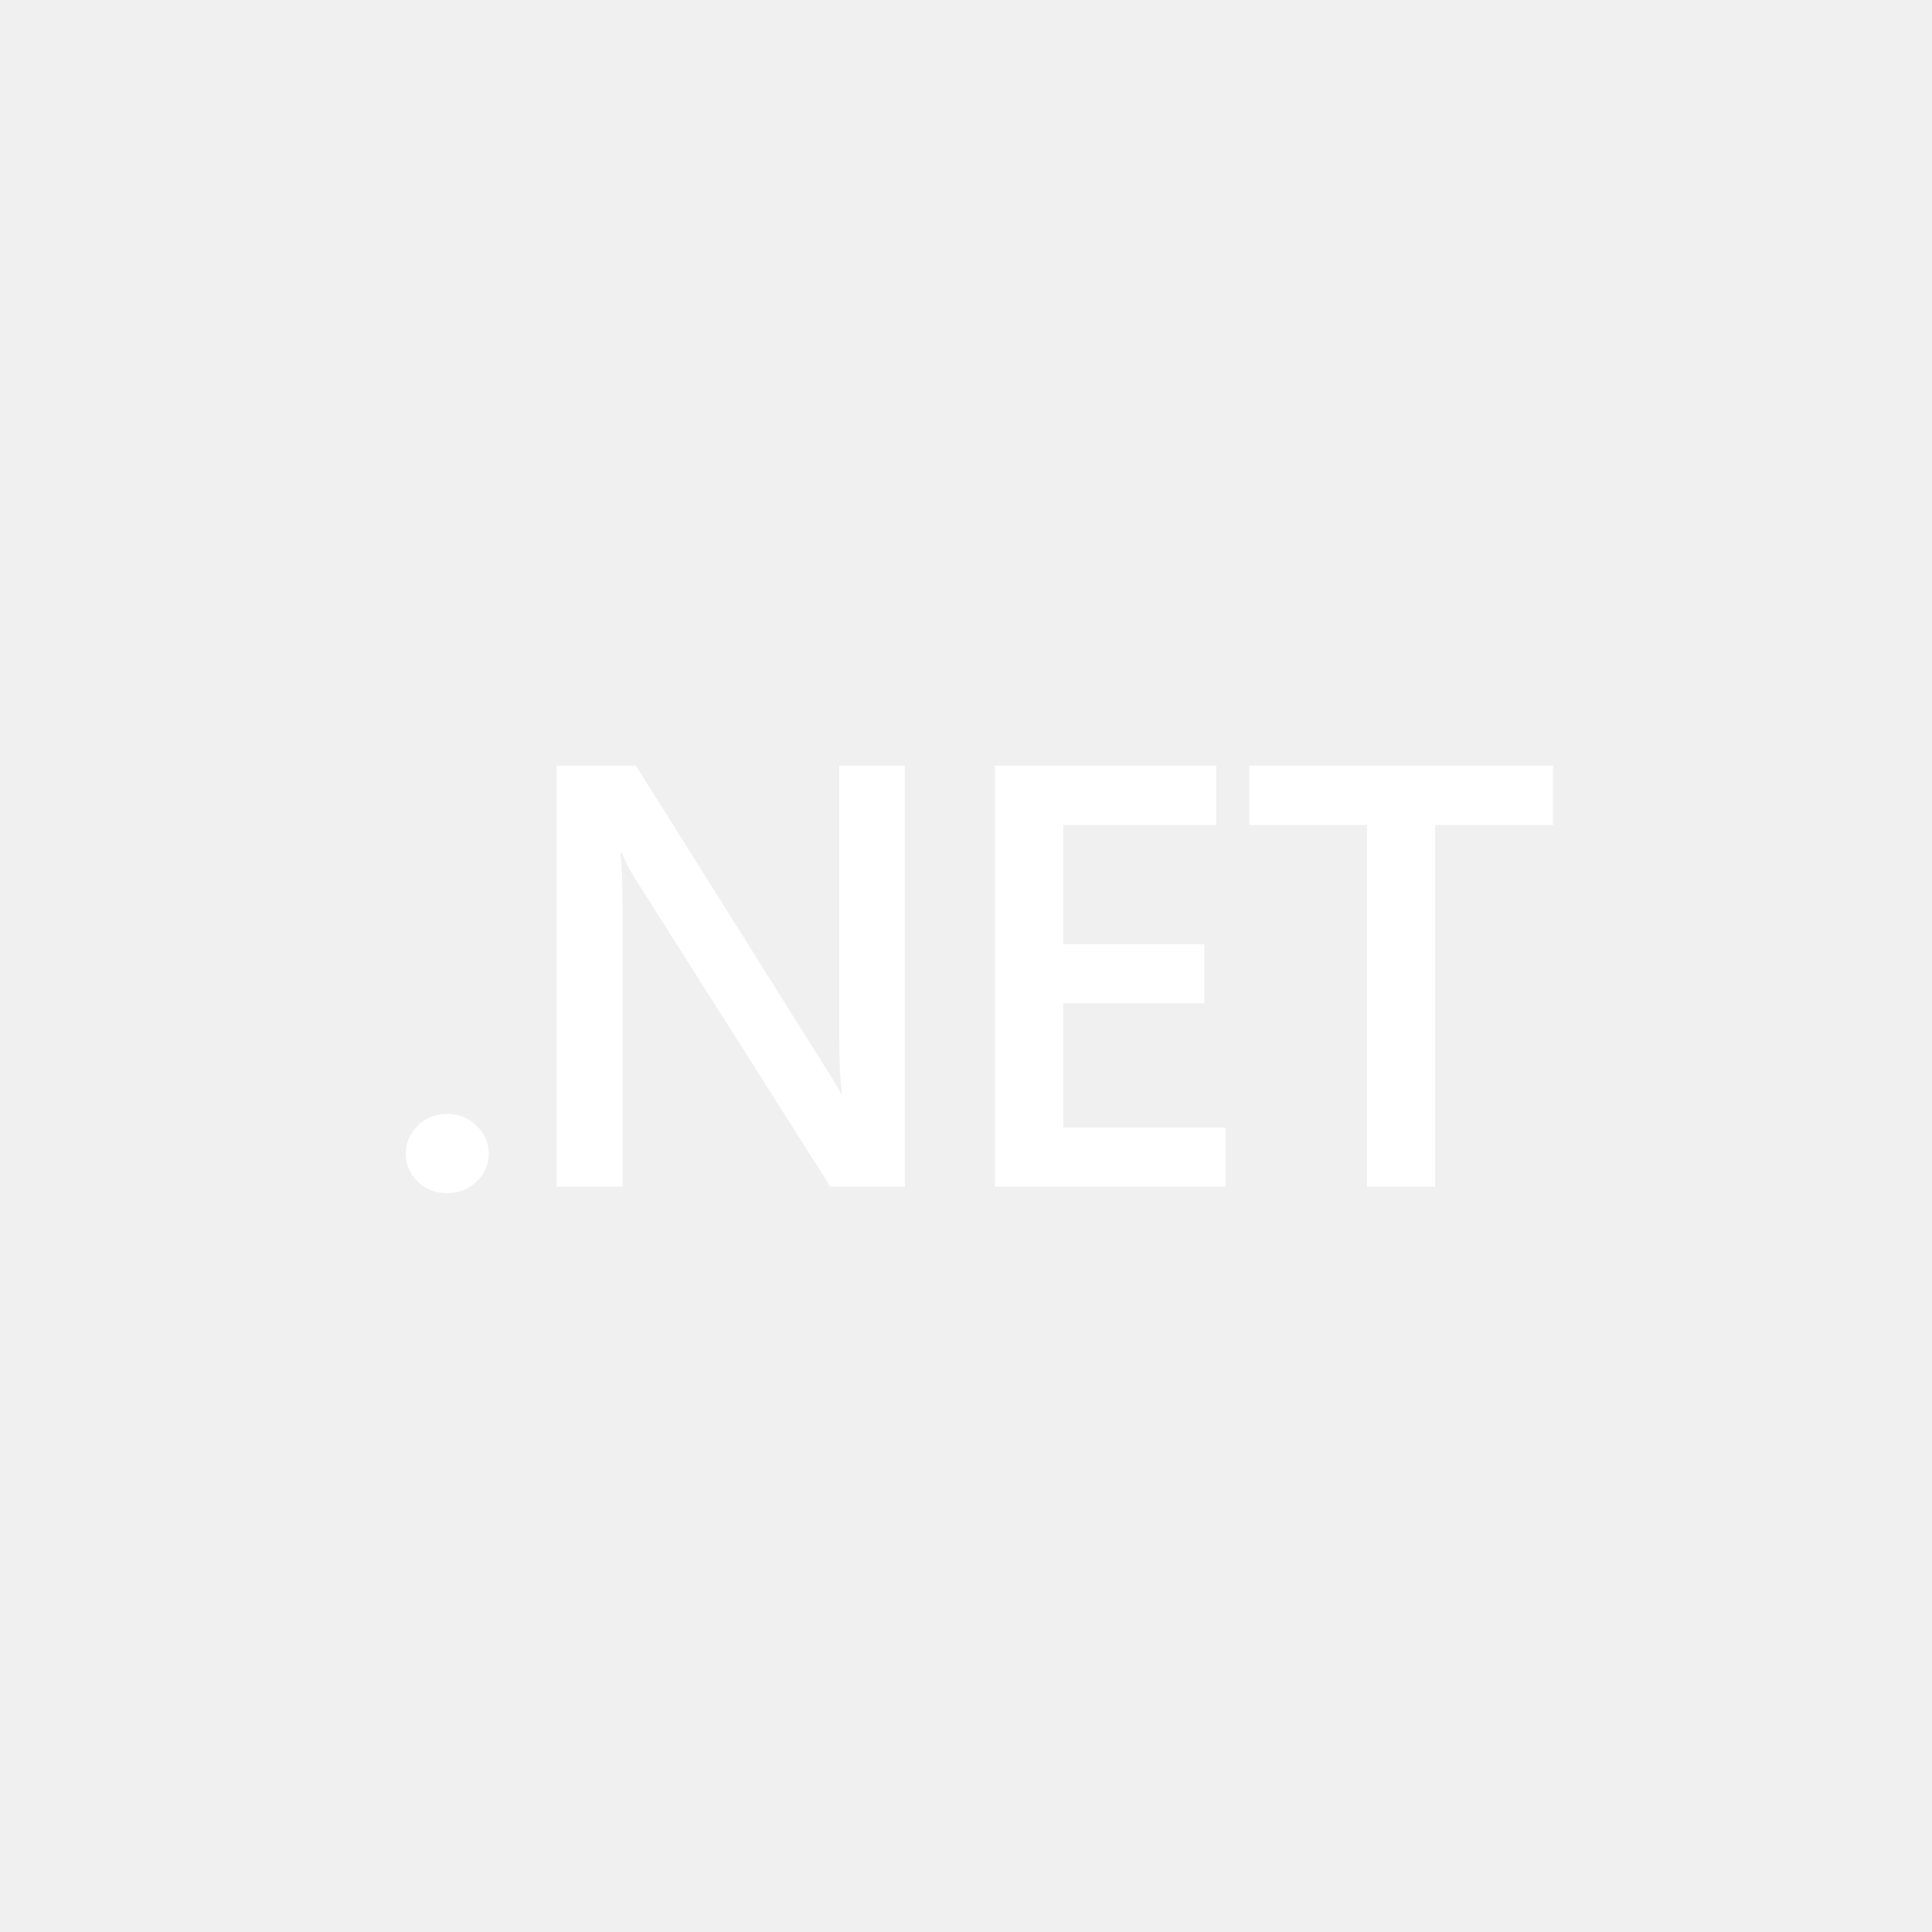
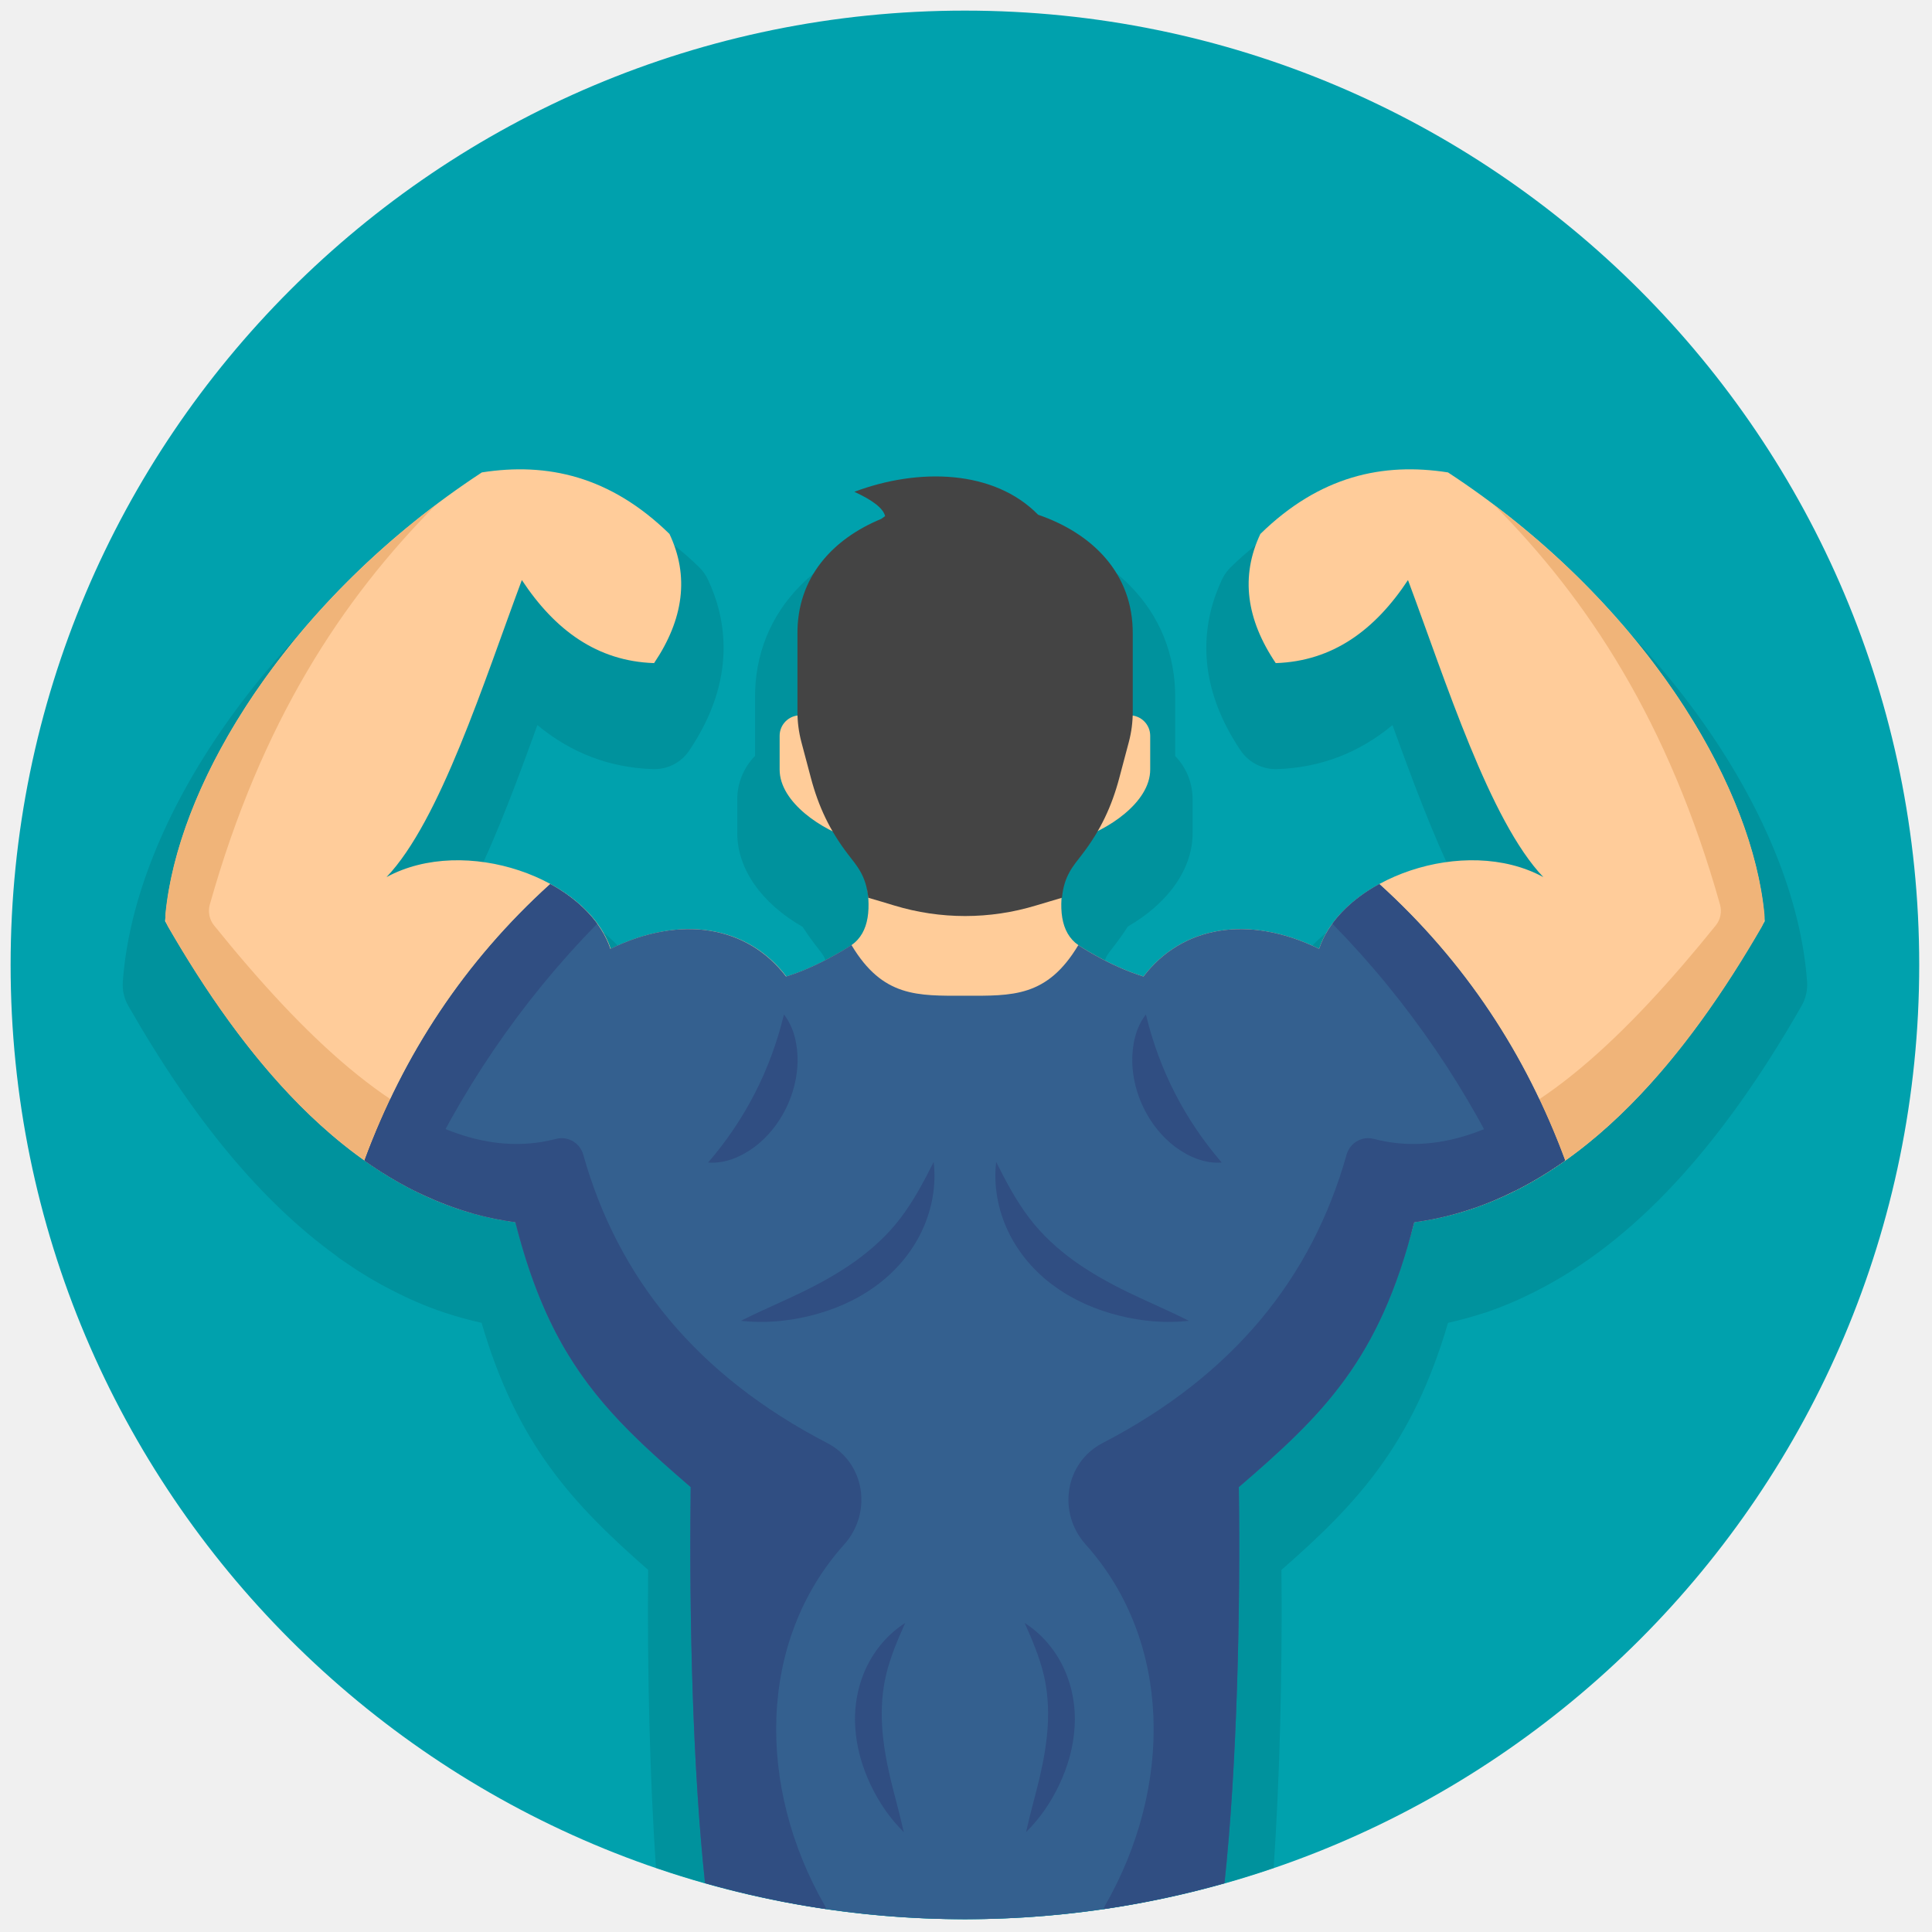
- <svg xmlns="http://www.w3.org/2000/svg" width="456" height="456" viewBox="0 0 456 456" version="1.1" xml:space="preserve" style="fill-rule:evenodd;clip-rule:evenodd;stroke-linejoin:round;stroke-miterlimit:2;">
-   <path d="m 105.5,281.609 c -2.703,0 -5.001,-0.9 -6.893,-2.702 -1.892,-1.848 -2.838,-4.042 -2.838,-6.582 0,-2.587 0.946,-4.804 2.838,-6.652 1.892,-1.848 4.19,-2.772 6.893,-2.772 2.748,0 5.068,0.924 6.96,2.772 1.937,1.848 2.906,4.064 2.906,6.652 0,2.54 -0.968,4.734 -2.906,6.582 -1.892,1.802 -4.212,2.702 -6.96,2.702 z" style="fill:#ffffff;fill-rule:nonzero;stroke-width:0.838" />
-   <path d="M 213.561,280.084 H 195.99 L 149.7,207.054 c -1.171,-1.848 -2.14,-3.765 -2.906,-5.751 h -0.406 c 0.361,2.125 0.541,6.675 0.541,13.65 v 65.132 h -15.543 v -99.36 h 18.719 l 44.737,71.298 c 1.892,2.957 3.109,4.989 3.649,6.098 h 0.27 c -0.45,-2.632 -0.676,-7.09 -0.676,-13.373 v -64.023 h 15.476 z" style="fill:#ffffff;fill-rule:nonzero;stroke-width:0.838" />
-   <path d="m 289.251,280.084 h -54.401 v -99.36 h 52.238 v 13.997 h -36.154 v 28.131 h 33.316 v 13.927 h -33.316 v 29.378 h 38.316 z" style="fill:#ffffff;fill-rule:nonzero;stroke-width:0.838" />
-   <path d="M 366.565,194.721 H 338.722 v 85.363 h -16.084 v -85.363 h -27.775 v -13.997 h 71.701 z" style="fill:#ffffff;fill-rule:nonzero;stroke-width:0.838" />
+ <svg xmlns="http://www.w3.org/2000/svg" version="1.1" width="256" height="256" viewBox="0 0 256 256" xml:space="preserve">
+   <g style="stroke: none; stroke-width: 0; stroke-dasharray: none; stroke-linecap: butt; stroke-linejoin: miter; stroke-miterlimit: 10; fill: none; fill-rule: nonzero; opacity: 1;" transform="translate(1.406593 1.406593) scale(2.81 2.81)">
+     <circle cx="45" cy="45" r="45" style="stroke: none; stroke-width: 1; stroke-dasharray: none; stroke-linecap: butt; stroke-linejoin: miter; stroke-miterlimit: 10; fill: rgb(0,161,173); fill-rule: nonzero; opacity: 1;" transform="  matrix(1 0 0 1 0 0) " />
+     <path d="M 84.453 46.928 c 0.197 -0.345 0.287 -0.74 0.259 -1.136 c -0.559 -7.73 -6.923 -16.848 -15.838 -22.688 c -0.237 -0.156 -0.506 -0.259 -0.787 -0.303 c -4.013 -0.626 -7.569 0.53 -10.553 3.446 c -0.17 0.166 -0.309 0.361 -0.41 0.575 c -0.857 1.813 -1.402 4.683 0.874 8.063 c 0.384 0.571 1.048 0.907 1.725 0.882 c 2.037 -0.067 3.857 -0.763 5.439 -2.076 c 0.908 2.51 1.886 5.149 2.985 7.397 c -1.556 0.11 -3.134 0.56 -4.566 1.344 c -0.246 0.134 -0.48 0.278 -0.706 0.427 l -0.247 0.17 c -0.159 0.113 -0.314 0.229 -0.494 0.373 l -0.201 0.166 c -0.194 0.167 -0.38 0.34 -0.502 0.469 c -0.031 0.029 -0.086 0.083 -0.115 0.113 c -0.179 0.188 -0.342 0.384 -0.505 0.597 c -1.978 -0.594 -3.936 -0.571 -5.654 0.086 c -0.72 0.276 -1.405 0.677 -2.001 1.163 c -0.094 0.064 -0.185 0.131 -0.266 0.2 c -0.444 -0.208 -0.897 -0.455 -1.319 -0.719 c -0.011 -0.053 -0.024 -0.147 -0.024 -0.295 c 0.01 -0.052 0.017 -0.105 0.022 -0.158 c 0.035 -0.365 0.101 -0.449 0.416 -0.853 L 52.117 44 c 0.194 -0.254 0.379 -0.519 0.563 -0.809 c 1.926 -1.114 3.057 -2.729 3.057 -4.403 v -1.593 c 0 -0.794 -0.308 -1.514 -0.821 -2.044 v -2.728 c 0.018 -2.041 -0.719 -3.875 -2.131 -5.306 c -1.814 -1.838 -4.646 -2.9 -7.783 -2.913 c -3.122 0.013 -5.953 1.075 -7.767 2.914 c -1.412 1.43 -2.148 3.265 -2.13 5.288 v 2.736 c -0.522 0.534 -0.84 1.261 -0.84 2.053 v 1.593 c 0 1.684 1.142 3.305 3.084 4.419 c 0.182 0.285 0.363 0.544 0.554 0.792 l 0.132 0.171 c 0.315 0.404 0.381 0.488 0.412 0.796 c 0.019 0.267 0 0.422 -0.015 0.498 c -0.439 0.275 -0.89 0.522 -1.324 0.726 c -1.421 -1.25 -3.251 -1.907 -5.237 -1.877 c -0.881 0.012 -1.778 0.155 -2.68 0.427 c -0.928 -1.211 -2.312 -2.219 -4.006 -2.886 c -1.092 -0.43 -2.221 -0.684 -3.331 -0.764 c 1.1 -2.249 2.078 -4.889 2.986 -7.399 c 1.583 1.313 3.403 2.009 5.44 2.076 c 0.707 0.024 1.34 -0.311 1.725 -0.882 c 2.276 -3.381 1.731 -6.251 0.874 -8.063 c -0.102 -0.214 -0.241 -0.409 -0.41 -0.575 c -2.983 -2.915 -6.534 -4.073 -10.554 -3.446 c -0.281 0.044 -0.549 0.147 -0.787 0.303 c -8.914 5.84 -15.278 14.958 -15.837 22.688 c -0.029 0.396 0.061 0.792 0.258 1.136 c 3.08 5.39 6.297 9.253 9.829 11.804 c 0.051 0.044 0.105 0.087 0.161 0.126 c 0.11 0.078 0.223 0.152 0.335 0.227 l 0.236 0.158 c 0.102 0.069 0.204 0.139 0.299 0.199 c 0.351 0.224 0.708 0.435 1.068 0.633 c 0.117 0.065 0.235 0.127 0.411 0.217 c 0.298 0.156 0.599 0.304 0.904 0.442 c 0.002 0.001 0.094 0.043 0.097 0.044 l 0.231 0.104 c 0.427 0.185 0.862 0.353 1.283 0.495 l 0.183 0.058 c 0.41 0.135 0.826 0.251 1.244 0.353 l 0.263 0.063 c 0.038 0.009 0.076 0.018 0.114 0.025 c 1.674 5.707 4.252 8.499 7.855 11.65 c -0.047 4.965 0.089 9.907 0.368 14.047 C 34.998 89.138 39.897 90 45 90 c 5.097 0 9.991 -0.86 14.559 -2.421 c 0.279 -4.138 0.415 -9.083 0.368 -14.052 c 3.603 -3.15 6.181 -5.941 7.854 -11.649 c 0.019 -0.004 0.037 -0.008 0.057 -0.012 c 0.144 -0.032 0.287 -0.067 0.418 -0.101 c 0.329 -0.081 0.654 -0.174 0.979 -0.276 l 0.115 -0.035 c 0.1 -0.029 0.199 -0.06 0.307 -0.097 c 0.377 -0.131 0.747 -0.274 1.122 -0.433 c 0.212 -0.091 0.422 -0.188 0.668 -0.305 c 0.151 -0.071 0.303 -0.145 0.442 -0.216 C 76.489 58.083 80.599 53.675 84.453 46.928 z" style="stroke: none; stroke-width: 1; stroke-dasharray: none; stroke-linecap: butt; stroke-linejoin: miter; stroke-miterlimit: 10; fill: rgb(0,146,157); fill-rule: nonzero; opacity: 1;" transform=" matrix(1 0 0 1 0 0) " stroke-linecap="round" />
+     <path d="M 15.618 57.913 c -0.059 -0.037 -0.115 -0.078 -0.17 -0.121 C 15.479 57.815 15.572 57.881 15.618 57.913 z" style="stroke: none; stroke-width: 1; stroke-dasharray: none; stroke-linecap: butt; stroke-linejoin: miter; stroke-miterlimit: 10; fill: rgb(0,156,161); fill-rule: nonzero; opacity: 1;" transform=" matrix(1 0 0 1 0 0) " stroke-linecap="round" />
+     <path d="M 55.916 69.622 c 3.993 -3.434 8.635 -6.014 10.267 -12.488 c 7.512 -0.989 12.835 -7.723 16.534 -14.198 c -0.47 -6.505 -5.925 -15.255 -14.938 -21.16 c -3.072 -0.481 -6.049 0.166 -8.847 2.901 c -0.945 1.998 -0.663 4.03 0.725 6.091 c 2.69 -0.088 4.684 -1.564 6.236 -3.916 c 1.784 4.777 3.849 11.349 6.381 14.007 c -3.704 -2.014 -9.463 0.052 -10.572 3.382 c -3.328 -1.623 -6.464 -1.077 -8.282 1.305 c -1.504 -0.457 -3.227 -1.468 -4.336 -2.392 l -4.084 0 l -4.084 0 c -1.11 0.924 -2.832 1.935 -4.336 2.392 c -1.818 -2.382 -4.954 -2.929 -8.282 -1.305 c -1.109 -3.33 -6.868 -5.396 -10.572 -3.382 c 2.532 -2.658 4.598 -9.231 6.381 -14.007 c 1.553 2.352 3.546 3.828 6.236 3.916 c 1.388 -2.062 1.67 -4.093 0.725 -6.091 c -2.798 -2.734 -5.775 -3.382 -8.847 -2.901 c -9.013 5.905 -14.468 14.655 -14.938 21.16 c 3.699 6.475 9.022 13.209 16.534 14.198 c 1.632 6.474 6.273 9.054 10.267 12.488 H 55.916 z" style="stroke: none; stroke-width: 1; stroke-dasharray: none; stroke-linecap: butt; stroke-linejoin: miter; stroke-miterlimit: 10; fill: rgb(255,204,154); fill-rule: nonzero; opacity: 1;" transform=" matrix(1 0 0 1 0 0) " stroke-linecap="round" />
+     <path d="M 22.235 53.261 c -4.136 -0.851 -8.369 -4.828 -12.643 -10.125 c -0.219 -0.271 -0.295 -0.642 -0.2 -0.978 c 2.433 -8.635 6.236 -14.394 10.658 -18.85 c -7.572 5.708 -12.175 13.373 -12.75 19.294 c -0.021 0.219 0.03 0.436 0.14 0.626 c 3.424 5.921 8.216 11.971 14.796 13.596 V 53.261 z" style="stroke: none; stroke-width: 1; stroke-dasharray: none; stroke-linecap: butt; stroke-linejoin: miter; stroke-miterlimit: 10; fill: rgb(240,180,121); fill-rule: nonzero; opacity: 1;" transform=" matrix(1 0 0 1 0 0) " stroke-linecap="round" />
+     <path d="M 69.95 23.308 c 4.422 4.456 8.225 10.214 10.658 18.85 c 0.095 0.336 0.018 0.707 -0.2 0.978 c -4.258 5.277 -8.475 9.244 -12.596 10.115 v 3.563 c 6.556 -1.642 11.332 -7.678 14.749 -13.585 c 0.11 -0.191 0.161 -0.407 0.14 -0.626 C 82.125 36.681 77.522 29.016 69.95 23.308 z" style="stroke: none; stroke-width: 1; stroke-dasharray: none; stroke-linecap: butt; stroke-linejoin: miter; stroke-miterlimit: 10; fill: rgb(240,180,121); fill-rule: nonzero; opacity: 1;" transform=" matrix(1 0 0 1 0 0) " stroke-linecap="round" />
+     <path d="M 64.539 41.188 c -1.361 0.744 -2.423 1.81 -2.837 3.053 c -3.328 -1.624 -6.464 -1.077 -8.282 1.305 c -1.504 -0.457 -3.227 -1.468 -4.336 -2.392 H 45 h -0.015 h -4.084 c -1.11 0.924 -2.832 1.935 -4.336 2.392 c -1.818 -2.382 -4.954 -2.929 -8.282 -1.305 c -0.414 -1.243 -1.476 -2.309 -2.837 -3.053 c -4.05 3.669 -6.919 8.044 -8.756 13.036 c 2.12 1.5 4.478 2.563 7.112 2.91 c 1.632 6.474 4.273 9.054 8.267 12.488 c -0.081 5.809 0.083 13.189 0.675 18.674 C 36.642 89.398 40.75 90 45 90 c 4.245 0 8.347 -0.601 12.241 -1.699 c 0.592 -5.486 0.757 -12.868 0.676 -18.679 c 3.994 -3.434 6.635 -6.014 8.267 -12.488 c 2.633 -0.347 4.992 -1.41 7.112 -2.91 C 71.458 49.232 68.589 44.857 64.539 41.188 z" style="stroke: none; stroke-width: 1; stroke-dasharray: none; stroke-linecap: butt; stroke-linejoin: miter; stroke-miterlimit: 10; fill: rgb(52,96,143); fill-rule: nonzero; opacity: 1;" transform=" matrix(1 0 0 1 0 0) " stroke-linecap="round" />
+     <path d="M 64.292 53.206 c -0.569 -0.149 -1.137 0.179 -1.296 0.745 c -1.632 5.805 -5.347 10.404 -11.502 13.594 c -1.786 0.926 -2.142 3.289 -0.799 4.786 c 4.084 4.555 4.128 11.42 0.912 17.027 c -0.03 0.053 -0.046 0.108 -0.067 0.163 c 1.944 -0.283 3.844 -0.697 5.698 -1.22 c 0.593 -5.485 0.759 -12.866 0.678 -18.679 c 3.994 -3.434 6.635 -6.014 8.267 -12.488 c 0.287 -0.038 0.57 -0.088 0.85 -0.142 c 0.302 -0.058 0.6 -0.129 0.895 -0.205 c 0.253 -0.066 0.501 -0.141 0.748 -0.22 c 0.15 -0.048 0.301 -0.094 0.449 -0.146 c 0.245 -0.087 0.487 -0.179 0.726 -0.278 c 0.061 -0.025 0.122 -0.052 0.183 -0.078 c 1.145 -0.49 2.231 -1.112 3.26 -1.84 c -0.363 -0.986 -0.778 -1.941 -1.223 -2.879 C 69.443 53.098 66.845 53.873 64.292 53.206 z" style="stroke: none; stroke-width: 1; stroke-dasharray: none; stroke-linecap: butt; stroke-linejoin: miter; stroke-miterlimit: 10; fill: rgb(48,78,130); fill-rule: nonzero; opacity: 1;" transform=" matrix(1 0 0 1 0 0) " stroke-linecap="round" />
+     <path d="M 38.506 67.545 c -6.154 -3.19 -9.87 -7.789 -11.502 -13.594 c -0.159 -0.566 -0.728 -0.894 -1.296 -0.745 c -2.557 0.668 -5.159 -0.11 -7.792 -1.868 c -0.446 0.94 -0.862 1.897 -1.226 2.886 c 0.002 0.002 0.005 0.003 0.007 0.005 c 0.251 0.178 0.506 0.348 0.764 0.513 c 0.038 0.024 0.077 0.047 0.115 0.071 c 0.496 0.312 1.004 0.599 1.525 0.859 c 0.028 0.014 0.054 0.029 0.082 0.043 c 0.186 0.091 0.377 0.174 0.566 0.258 c 0.178 0.079 0.357 0.156 0.539 0.228 c 0.161 0.064 0.322 0.127 0.485 0.186 c 0.282 0.102 0.568 0.195 0.858 0.28 c 0.076 0.022 0.15 0.049 0.226 0.07 c 0.377 0.104 0.76 0.19 1.149 0.263 c 0.263 0.05 0.526 0.098 0.795 0.133 c 0.07 0.277 0.144 0.538 0.218 0.801 c 0.073 0.263 0.149 0.518 0.226 0.768 c 0.031 0.101 0.063 0.202 0.095 0.301 c 0.078 0.241 0.157 0.477 0.239 0.707 c 0.034 0.096 0.069 0.19 0.104 0.285 c 0.083 0.225 0.167 0.445 0.254 0.659 c 0.036 0.088 0.073 0.174 0.109 0.261 c 0.089 0.212 0.18 0.421 0.273 0.623 c 0.036 0.077 0.073 0.152 0.109 0.228 c 0.097 0.204 0.196 0.406 0.297 0.601 c 0.032 0.062 0.066 0.121 0.099 0.182 c 0.109 0.202 0.218 0.403 0.332 0.596 c 0.022 0.037 0.045 0.072 0.067 0.109 c 0.843 1.409 1.817 2.586 2.938 3.714 c 0.012 0.012 0.024 0.024 0.036 0.037 c 0.182 0.182 0.368 0.363 0.557 0.543 c 0.013 0.012 0.025 0.025 0.038 0.037 c 0.602 0.572 1.242 1.14 1.923 1.73 c 0.001 0.001 0.002 0.003 0.003 0.004 c 0.117 0.101 0.231 0.201 0.351 0.304 c -0.002 0.147 -0.003 0.301 -0.005 0.451 c 0 0.003 0.002 0.006 0.002 0.009 C 32 75.817 32.17 82.956 32.747 88.297 c 1.859 0.525 3.764 0.94 5.713 1.224 c -0.021 -0.055 -0.036 -0.11 -0.067 -0.163 c -3.216 -5.607 -3.172 -12.473 0.912 -17.027 C 40.648 70.833 40.292 68.47 38.506 67.545 z" style="stroke: none; stroke-width: 1; stroke-dasharray: none; stroke-linecap: butt; stroke-linejoin: miter; stroke-miterlimit: 10; fill: rgb(48,78,130); fill-rule: nonzero; opacity: 1;" transform=" matrix(1 0 0 1 0 0) " stroke-linecap="round" />
+     <path d="M 49.696 40.857 h -4.687 h -0.017 h -4.687 c 0.291 1.439 0.206 2.606 -0.652 3.21 c 1.477 2.468 3.116 2.387 5.346 2.387 c 0.001 0 0.001 0 0.002 0 c 2.23 0 3.87 0.081 5.346 -2.387 C 49.489 43.463 49.404 42.297 49.696 40.857 z" style="stroke: none; stroke-width: 1; stroke-dasharray: none; stroke-linecap: butt; stroke-linejoin: miter; stroke-miterlimit: 10; fill: rgb(255,204,153); fill-rule: nonzero; opacity: 1;" transform=" matrix(1 0 0 1 0 0) " stroke-linecap="round" />
+     <path d="M 39.737 39.086 c -1.429 -0.416 -3.474 -1.735 -3.474 -3.298 v -1.593 c 0 -0.532 0.432 -0.964 0.964 -0.964 h 0.948 L 39.737 39.086 z" style="stroke: none; stroke-width: 1; stroke-dasharray: none; stroke-linecap: butt; stroke-linejoin: miter; stroke-miterlimit: 10; fill: rgb(255,204,153); fill-rule: nonzero; opacity: 1;" transform=" matrix(1 0 0 1 0 0) " stroke-linecap="round" />
+     <path d="M 50.263 39.086 c 1.429 -0.416 3.474 -1.735 3.474 -3.298 v -1.593 c 0 -0.532 -0.432 -0.964 -0.964 -0.964 h -0.948 L 50.263 39.086 z" style="stroke: none; stroke-width: 1; stroke-dasharray: none; stroke-linecap: butt; stroke-linejoin: miter; stroke-miterlimit: 10; fill: rgb(255,204,153); fill-rule: nonzero; opacity: 1;" transform=" matrix(1 0 0 1 0 0) " stroke-linecap="round" />
+     <path d="M 48.452 23.772 c -2.078 -2.123 -5.625 -2.224 -8.666 -1.082 c 0.832 0.382 1.359 0.765 1.451 1.147 c -0.064 0.045 -0.121 0.087 -0.184 0.131 c -2.281 0.942 -3.974 2.753 -3.95 5.438 v 3.658 c 0 0.482 0.063 0.962 0.186 1.429 l 0.449 1.692 c 0.357 1.346 0.889 2.477 1.75 3.6 c 0.426 0.556 0.852 1.004 0.953 2.048 c 0.438 0.126 0.846 0.249 1.231 0.366 c 2.179 0.661 4.494 0.661 6.673 0 c 0.385 -0.117 0.793 -0.239 1.231 -0.366 c 0.101 -1.044 0.527 -1.493 0.953 -2.048 c 0.861 -1.123 1.393 -2.254 1.75 -3.6 l 0.449 -1.691 c 0.124 -0.466 0.186 -0.947 0.186 -1.429 v -3.658 C 52.941 26.523 50.99 24.644 48.452 23.772 z" style="stroke: none; stroke-width: 1; stroke-dasharray: none; stroke-linecap: butt; stroke-linejoin: miter; stroke-miterlimit: 10; fill: rgb(68,68,68); fill-rule: nonzero; opacity: 1;" transform=" matrix(1 0 0 1 0 0) " stroke-linecap="round" />
+     <path d="M 62.33 43.059 c 0.538 -0.737 1.305 -1.376 2.21 -1.871 c 4.05 3.669 6.919 8.044 8.756 13.036 c -0.757 0.536 -1.546 1.013 -2.366 1.425 C 68.812 51.004 65.98 46.787 62.33 43.059 z" style="stroke: none; stroke-width: 1; stroke-dasharray: none; stroke-linecap: butt; stroke-linejoin: miter; stroke-miterlimit: 10; fill: rgb(48,78,130); fill-rule: nonzero; opacity: 1;" transform=" matrix(1 0 0 1 0 0) " stroke-linecap="round" />
+     <path d="M 27.656 43.059 c -0.538 -0.737 -1.305 -1.376 -2.21 -1.871 c -4.05 3.669 -6.919 8.044 -8.756 13.036 c 0.757 0.536 1.546 1.013 2.366 1.425 C 21.173 51.004 24.006 46.787 27.656 43.059 z" style="stroke: none; stroke-width: 1; stroke-dasharray: none; stroke-linecap: butt; stroke-linejoin: miter; stroke-miterlimit: 10; fill: rgb(48,78,130); fill-rule: nonzero; opacity: 1;" transform=" matrix(1 0 0 1 0 0) " stroke-linecap="round" />
+     <path d="M 36.466 47.336 c 0.496 0.645 0.649 1.451 0.644 2.22 c -0.016 0.774 -0.212 1.537 -0.556 2.227 c -0.342 0.69 -0.837 1.315 -1.461 1.791 c -0.626 0.464 -1.391 0.807 -2.203 0.745 C 34.643 52.282 35.834 49.954 36.466 47.336 z" style="stroke: none; stroke-width: 1; stroke-dasharray: none; stroke-linecap: butt; stroke-linejoin: miter; stroke-miterlimit: 10; fill: rgb(48,78,130); fill-rule: nonzero; opacity: 1;" transform=" matrix(1 0 0 1 0 0) " stroke-linecap="round" />
+     <path d="M 53.534 47.336 c -0.496 0.645 -0.649 1.451 -0.644 2.22 c 0.016 0.774 0.212 1.537 0.556 2.227 c 0.342 0.69 0.837 1.315 1.461 1.791 c 0.626 0.464 1.391 0.807 2.203 0.745 C 55.357 52.282 54.166 49.954 53.534 47.336 z" style="stroke: none; stroke-width: 1; stroke-dasharray: none; stroke-linecap: butt; stroke-linejoin: miter; stroke-miterlimit: 10; fill: rgb(48,78,130); fill-rule: nonzero; opacity: 1;" transform=" matrix(1 0 0 1 0 0) " stroke-linecap="round" />
+     <path d="M 34.436 61.783 c 0.984 -0.495 1.948 -0.899 2.866 -1.344 c 0.917 -0.445 1.781 -0.931 2.565 -1.494 c 0.781 -0.568 1.487 -1.212 2.084 -1.991 c 0.595 -0.78 1.082 -1.674 1.575 -2.66 c 0.129 1.093 -0.071 2.233 -0.563 3.268 c -0.491 1.036 -1.277 1.945 -2.209 2.608 c -0.93 0.672 -1.987 1.113 -3.057 1.376 C 36.625 61.81 35.53 61.904 34.436 61.783 z" style="stroke: none; stroke-width: 1; stroke-dasharray: none; stroke-linecap: butt; stroke-linejoin: miter; stroke-miterlimit: 10; fill: rgb(48,78,130); fill-rule: nonzero; opacity: 1;" transform=" matrix(1 0 0 1 0 0) " stroke-linecap="round" />
+     <path d="M 55.564 61.783 c -0.984 -0.495 -1.948 -0.899 -2.866 -1.344 c -0.917 -0.445 -1.781 -0.931 -2.565 -1.494 c -0.781 -0.568 -1.487 -1.212 -2.084 -1.991 c -0.595 -0.78 -1.082 -1.674 -1.575 -2.66 c -0.129 1.093 0.071 2.233 0.563 3.268 c 0.491 1.036 1.277 1.945 2.209 2.608 c 0.93 0.672 1.987 1.113 3.057 1.376 C 53.375 61.81 54.47 61.904 55.564 61.783 z" style="stroke: none; stroke-width: 1; stroke-dasharray: none; stroke-linecap: butt; stroke-linejoin: miter; stroke-miterlimit: 10; fill: rgb(48,78,130); fill-rule: nonzero; opacity: 1;" transform=" matrix(1 0 0 1 0 0) " stroke-linecap="round" />
+     <path d="M 47.884 85.891 c 0.198 -0.901 0.444 -1.741 0.64 -2.572 c 0.195 -0.831 0.335 -1.649 0.383 -2.456 c 0.043 -0.807 -0.003 -1.607 -0.194 -2.405 c -0.193 -0.799 -0.517 -1.587 -0.897 -2.428 c 0.778 0.493 1.414 1.225 1.827 2.091 c 0.414 0.866 0.59 1.857 0.529 2.813 c -0.054 0.959 -0.326 1.879 -0.719 2.713 C 49.059 84.482 48.541 85.244 47.884 85.891 z" style="stroke: none; stroke-width: 1; stroke-dasharray: none; stroke-linecap: butt; stroke-linejoin: miter; stroke-miterlimit: 10; fill: rgb(48,78,130); fill-rule: nonzero; opacity: 1;" transform=" matrix(1 0 0 1 0 0) " stroke-linecap="round" />
+     <path d="M 42.116 85.891 c -0.198 -0.901 -0.444 -1.741 -0.64 -2.572 c -0.195 -0.831 -0.335 -1.649 -0.383 -2.456 c -0.043 -0.807 0.003 -1.607 0.194 -2.405 c 0.193 -0.799 0.517 -1.587 0.897 -2.428 c -0.778 0.493 -1.414 1.225 -1.827 2.091 c -0.414 0.866 -0.59 1.857 -0.529 2.813 c 0.054 0.959 0.326 1.879 0.719 2.713 C 40.941 84.482 41.459 85.244 42.116 85.891 z" style="stroke: none; stroke-width: 1; stroke-dasharray: none; stroke-linecap: butt; stroke-linejoin: miter; stroke-miterlimit: 10; fill: rgb(48,78,130); fill-rule: nonzero; opacity: 1;" transform=" matrix(1 0 0 1 0 0) " stroke-linecap="round" />
+   </g>
</svg>
